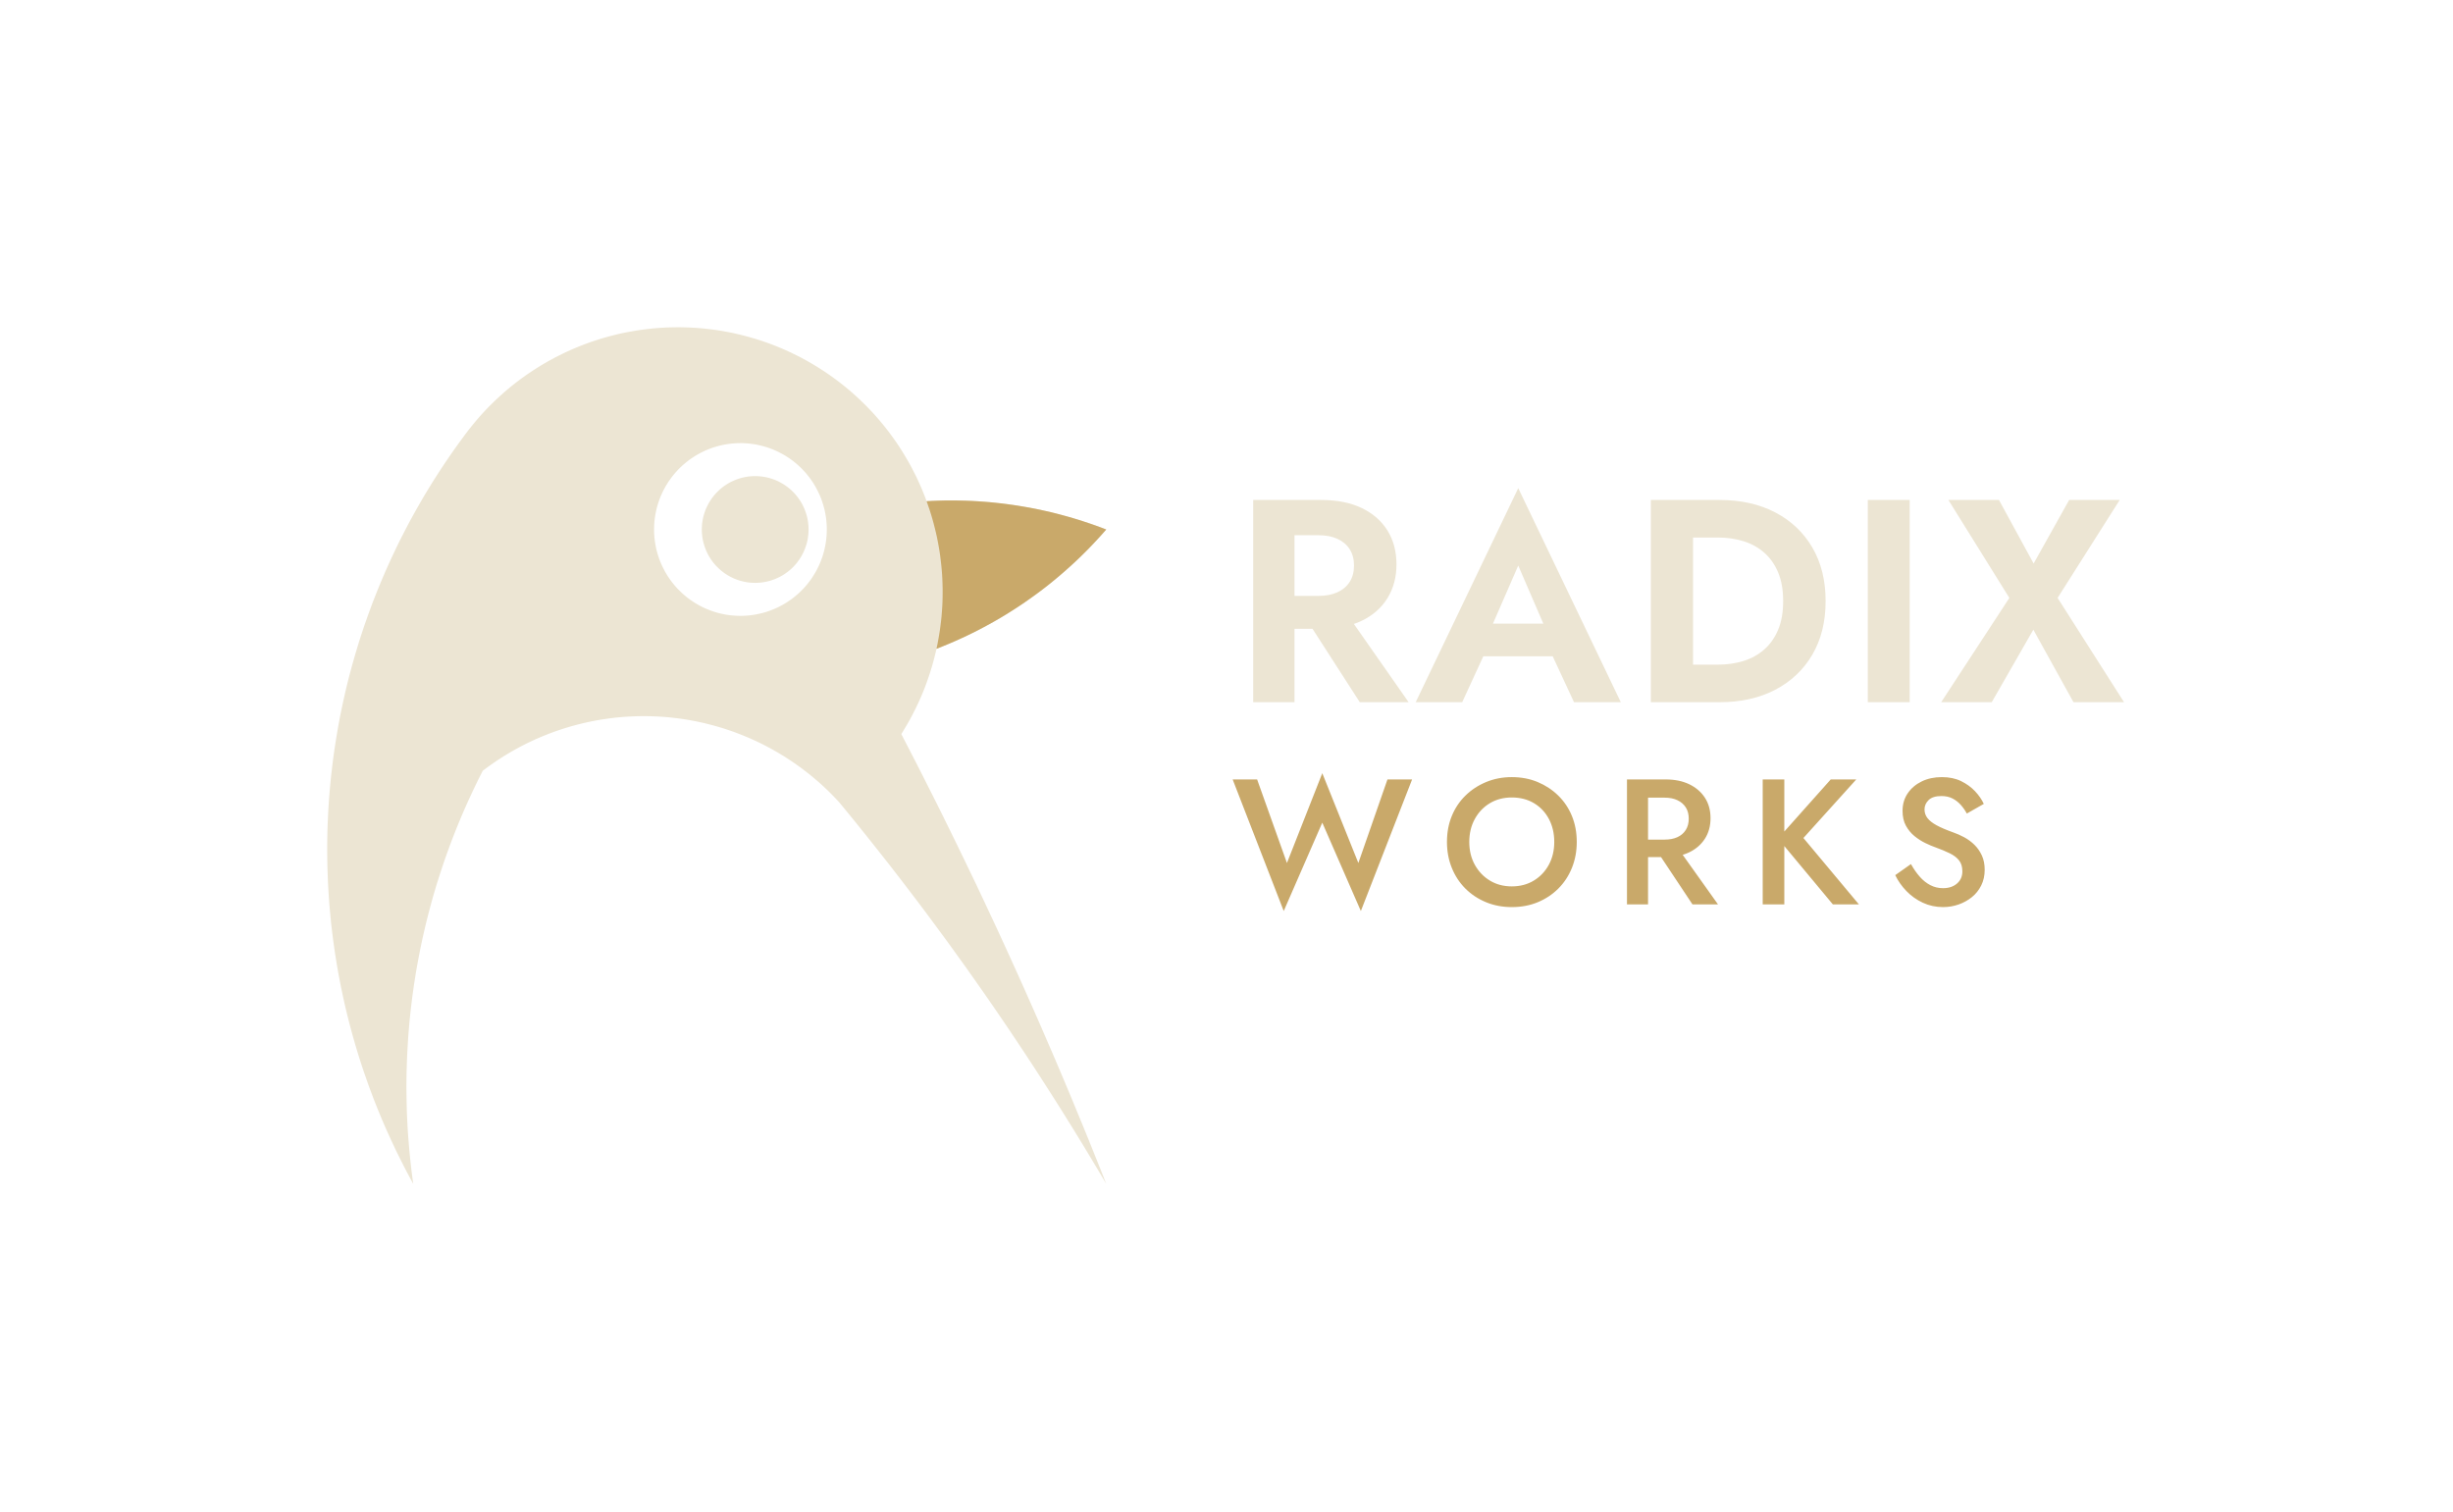
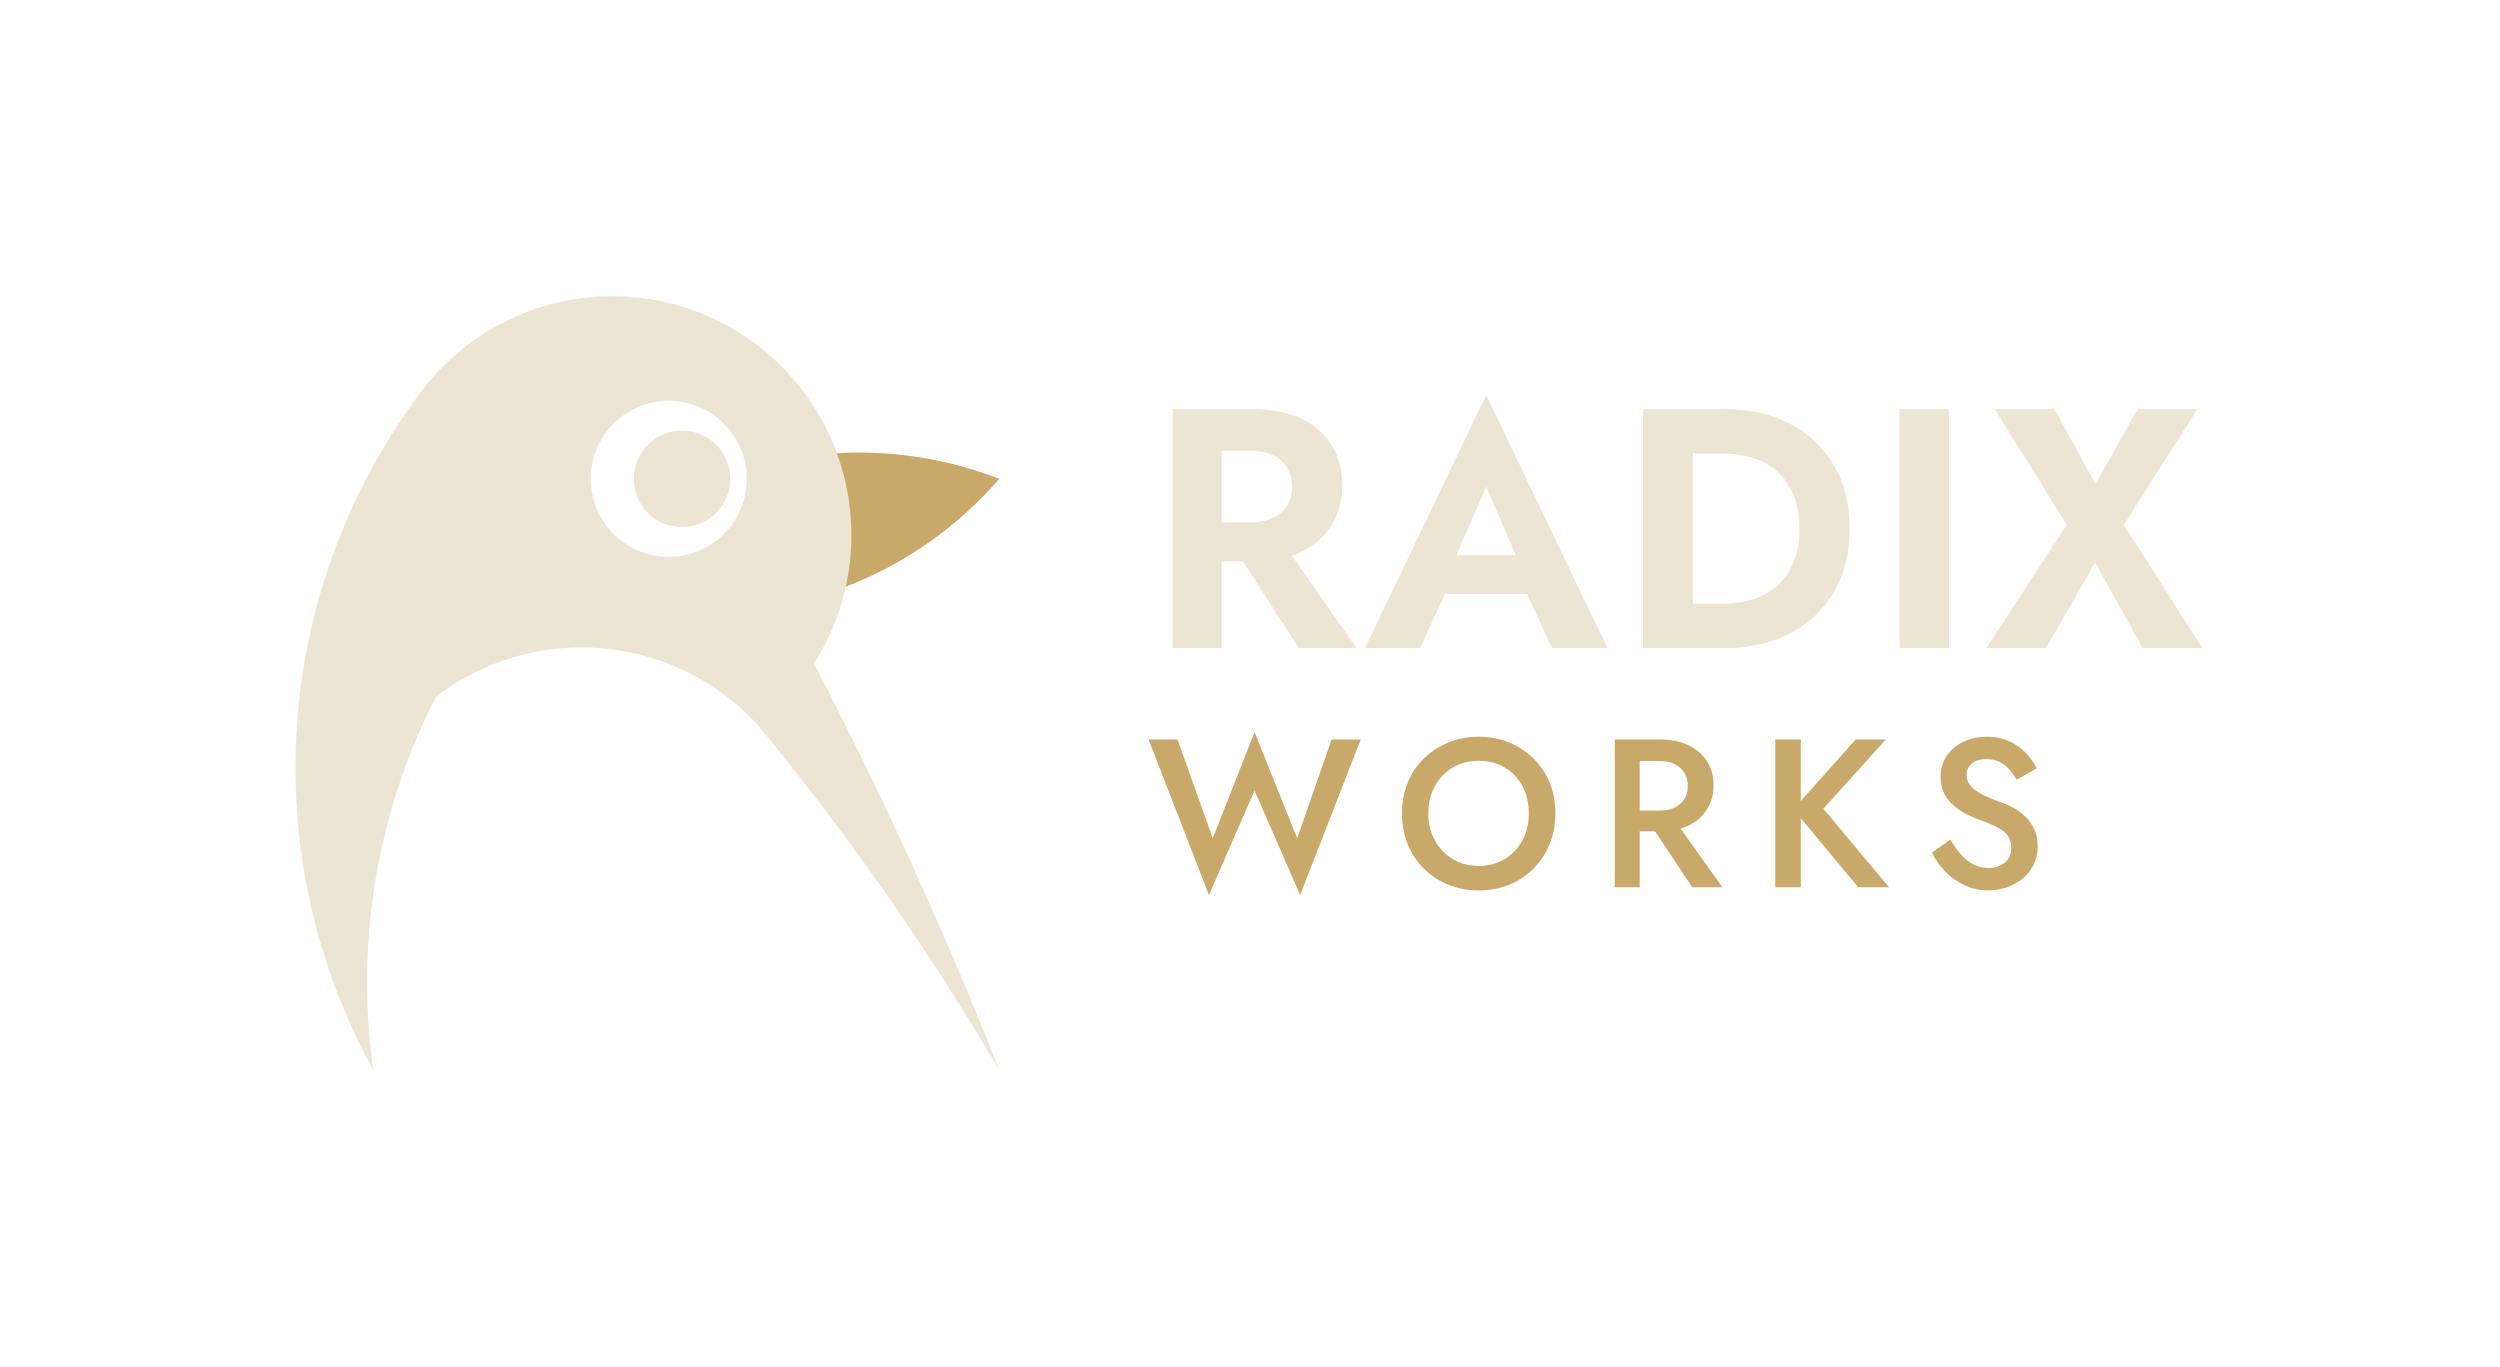
- <svg xmlns="http://www.w3.org/2000/svg" width="573" height="353" viewBox="0 0 572.71 352.79">
+ <svg xmlns="http://www.w3.org/2000/svg" width="646" height="353" viewBox="0 0 646.26 352.79">
  <path d="M109.38 100.40 L108.33 101.79 L107.51 102.91 L106.69 104.04 L105.88 105.18 L105.09 106.32 L104.30 107.47 L103.52 108.63 L102.50 110.18 L101.75 111.35 L101.00 112.53 L100.27 113.72 L99.54 114.91 L98.83 116.10 L97.90 117.71 L97.21 118.92 L96.53 120.14 L95.86 121.36 L95.20 122.59 L94.56 123.83 L93.92 125.07 L93.29 126.31 L92.68 127.56 L91.88 129.24 L91.29 130.50 L90.71 131.77 L89.95 133.47 L89.40 134.75 L88.86 136.03 L88.33 137.32 L87.81 138.61 L87.30 139.91 L86.80 141.21 L86.32 142.52 L85.84 143.83 L85.38 145.14 L84.92 146.46 L84.34 148.22 L83.91 149.55 L83.50 150.88 L83.10 152.22 L82.71 153.55 L82.20 155.34 L81.84 156.69 L81.48 158.04 L81.14 159.39 L80.81 160.74 L80.50 162.10 L80.19 163.46 L79.90 164.82 L79.61 166.19 L79.34 167.55 L79.00 169.38 L78.76 170.75 L78.53 172.13 L78.31 173.50 L78.10 174.88 L77.90 176.26 L77.72 177.64 L77.55 179.03 L77.39 180.41 L77.24 181.80 L77.06 183.65 L76.94 185.03 L76.83 186.42 L76.73 187.81 L76.65 189.21 L76.58 190.60 L76.50 192.45 L76.45 193.85 L76.42 195.24 L76.40 196.63 L76.39 198.03 L76.40 199.42 L76.42 201.28 L76.45 202.67 L76.50 204.07 L76.55 205.46 L76.62 206.85 L76.70 208.24 L76.79 209.63 L76.89 211.02 L77.01 212.41 L77.14 213.80 L77.32 215.65 L77.48 217.03 L77.65 218.42 L77.83 219.80 L78.02 221.18 L78.22 222.56 L78.44 223.94 L78.74 225.77 L78.98 227.14 L79.24 228.51 L79.59 230.34 L79.88 231.70 L80.17 233.06 L80.47 234.42 L80.79 235.78 L81.12 237.13 L81.46 238.49 L81.81 239.83 L82.30 241.63 L82.68 242.97 L83.07 244.31 L83.47 245.64 L83.88 246.97 L84.45 248.74 L84.89 250.06 L85.35 251.38 L85.81 252.70 L86.28 254.01 L86.77 255.31 L87.26 256.62 L87.77 257.91 L88.29 259.21 L88.82 260.50 L89.36 261.78 L89.91 263.06 L90.67 264.76 L91.25 266.03 L91.84 267.29 L92.43 268.55 L93.05 269.80 L93.67 271.05 L94.30 272.29 L94.94 273.53 L95.59 274.76 L96.48 276.39 L96.28 274.92 L96.09 273.44 L95.92 271.96 L95.76 270.48 L95.59 268.75 L95.46 267.26 L95.34 265.78 L95.23 264.29 L95.14 262.80 L95.07 261.31 L95.00 259.82 L94.96 258.33 L94.92 256.60 L94.90 255.11 L94.89 253.62 L94.90 252.12 L94.92 250.63 L94.96 249.14 L95.01 247.66 L95.07 246.17 L95.15 244.68 L95.24 243.19 L95.34 241.70 L95.48 239.97 L95.61 238.49 L95.76 237.00 L95.92 235.52 L96.10 234.04 L96.28 232.56 L96.49 231.09 L96.70 229.61 L96.93 228.14 L97.17 226.67 L97.43 225.20 L97.75 223.49 L98.03 222.03 L98.33 220.57 L98.64 219.11 L98.97 217.66 L99.31 216.20 L99.66 214.76 L100.03 213.31 L100.41 211.87 L100.80 210.43 L101.20 209.00 L101.69 207.33 L102.13 205.90 L102.58 204.48 L103.04 203.07 L103.51 201.65 L104.00 200.24 L104.50 198.84 L105.01 197.44 L105.53 196.05 L106.07 194.66 L106.62 193.27 L107.19 191.89 L107.76 190.52 L108.35 189.15 L108.95 187.78 L109.57 186.43 L110.30 184.85 L110.94 183.50 L111.59 182.16 L112.15 181.05 L112.71 179.94 L113.29 180.58 L112.71 179.94 L113.57 179.29 L114.49 178.63 L115.35 178.03 L116.29 177.39 L117.01 176.93 L117.65 176.52 L118.38 176.08 L119.11 175.64 L119.77 175.26 L120.51 174.85 L121.26 174.44 L121.93 174.09 L122.69 173.70 L123.37 173.37 L124.15 173.00 L124.92 172.64 L125.70 172.30 L126.40 172.00 L127.19 171.68 L127.98 171.36 L128.60 171.13 L129.31 170.86 L130.03 170.61 L130.66 170.40 L131.38 170.16 L132.01 169.96 L132.64 169.77 L133.37 169.55 L134.01 169.38 L134.74 169.18 L135.39 169.02 L136.12 168.84 L136.86 168.67 L137.51 168.53 L138.16 168.39 L138.91 168.25 L139.65 168.11 L140.31 168.00 L141.06 167.89 L141.71 167.79 L142.37 167.70 L143.12 167.61 L143.78 167.53 L144.54 167.46 L145.29 167.39 L145.95 167.34 L146.62 167.30 L147.37 167.26 L148.13 167.23 L148.89 167.20 L149.65 167.19 L150.31 167.19 L151.07 167.19 L151.83 167.21 L152.59 167.23 L153.34 167.26 L154.20 167.31 L154.95 167.36 L155.71 167.42 L156.46 167.49 L157.22 167.58 L157.97 167.66 L158.72 167.76 L159.47 167.87 L160.22 167.99 L160.97 168.11 L161.72 168.25 L162.46 168.39 L163.21 168.55 L163.95 168.71 L164.68 168.88 L165.51 169.09 L166.25 169.28 L166.98 169.48 L167.71 169.69 L168.43 169.90 L169.16 170.13 L169.88 170.37 L170.60 170.61 L171.31 170.86 L172.02 171.13 L172.73 171.40 L173.44 171.68 L174.14 171.97 L174.84 172.26 L175.53 172.57 L176.22 172.88 L176.91 173.20 L177.59 173.53 L178.27 173.87 L178.94 174.22 L179.70 174.62 L180.36 174.99 L181.02 175.36 L181.68 175.74 L182.33 176.13 L182.98 176.52 L183.62 176.93 L184.25 177.34 L184.88 177.76 L185.51 178.19 L186.13 178.63 L186.75 179.07 L187.43 179.58 L188.04 180.04 L188.63 180.50 L189.23 180.98 L189.81 181.46 L190.39 181.95 L190.97 182.44 L191.54 182.94 L192.10 183.45 L192.65 183.97 L193.20 184.49 L193.74 185.02 L194.28 185.56 L195.07 186.38 L195.88 187.24 L197.79 189.56 L199.68 191.88 L202.41 195.27 L204.95 198.47 L207.48 201.68 L210.15 205.12 L212.30 207.93 L214.61 210.97 L216.73 213.80 L219.00 216.87 L221.26 219.94 L223.33 222.81 L225.56 225.91 L227.60 228.80 L229.63 231.69 L231.65 234.60 L233.65 237.52 L235.64 240.45 L237.61 243.40 L239.57 246.35 L241.51 249.31 L243.43 252.28 L245.34 255.26 L247.24 258.25 L249.12 261.25 L250.98 264.26 L252.83 267.28 L254.66 270.31 L256.48 273.35 L258.28 276.39 L256.90 272.90 L255.61 269.69 L254.21 266.21 L252.90 263.00 L251.47 259.53 L250.15 256.33 L248.81 253.14 L247.35 249.68 L245.99 246.49 L244.50 243.05 L243.13 239.87 L241.62 236.43 L240.10 233.00 L238.69 229.83 L237.27 226.68 L235.72 223.26 L234.28 220.11 L232.71 216.70 L231.12 213.30 L229.65 210.16 L228.05 206.77 L226.55 203.65 L224.92 200.26 L223.41 197.15 L221.76 193.78 L220.23 190.67 L218.56 187.31 L217.00 184.22 L215.44 181.12 L213.74 177.78 L212.15 174.70 L210.43 171.37 L210.80 170.78 L211.14 170.21 L211.82 169.07 L212.15 168.49 L212.52 167.83 L213.14 166.66 L213.48 165.98 L213.78 165.39 L214.35 164.19 L214.90 162.98 L215.42 161.76 L215.91 160.53 L216.37 159.29 L216.81 158.03 L217.05 157.31 L217.25 156.68 L217.64 155.41 L217.99 154.13 L218.32 152.85 L218.48 152.20 L218.64 151.47 L220.01 150.93 L221.48 150.32 L222.94 149.69 L224.28 149.09 L225.72 148.42 L227.04 147.78 L228.35 147.12 L229.76 146.38 L231.05 145.68 L232.44 144.90 L233.81 144.10 L235.07 143.34 L236.41 142.49 L237.65 141.69 L238.87 140.88 L240.17 139.97 L241.37 139.12 L242.65 138.18 L243.82 137.29 L245.07 136.31 L246.21 135.38 L247.43 134.36 L248.54 133.40 L249.73 132.34 L250.81 131.35 L251.97 130.26 L253.02 129.23 L254.14 128.11 L255.24 126.96 L256.24 125.89 L257.23 124.80 L258.28 123.61 L256.98 123.11 L255.77 122.67 L254.56 122.25 L253.24 121.81 L251.92 121.38 L250.69 121.01 L249.36 120.62 L248.12 120.28 L246.77 119.92 L245.53 119.61 L244.17 119.30 L242.92 119.02 L241.66 118.76 L240.30 118.50 L239.03 118.28 L237.66 118.05 L236.39 117.86 L235.02 117.67 L233.74 117.51 L232.36 117.36 L230.97 117.22 L229.70 117.12 L228.41 117.03 L227.03 116.95 L225.64 116.89 L224.35 116.86 L223.07 116.83 L221.68 116.83 L220.29 116.85 L219.01 116.88 L217.62 116.93 L216.33 117.00 L215.98 116.04 L215.59 115.07 L215.20 114.11 L214.78 113.15 L214.35 112.20 L213.95 111.34 L213.48 110.41 L213.01 109.48 L212.52 108.56 L212.01 107.65 L211.48 106.75 L210.95 105.86 L210.39 104.97 L209.83 104.10 L209.30 103.31 L208.70 102.45 L208.09 101.61 L207.47 100.77 L206.83 99.95 L206.18 99.14 L205.51 98.33 L204.83 97.54 L204.20 96.83 L203.50 96.06 L202.78 95.31 L202.12 94.63 L201.37 93.90 L200.62 93.18 L199.86 92.47 L199.08 91.77 L198.29 91.09 L197.49 90.42 L196.75 89.83 L195.93 89.18 L195.10 88.56 L194.25 87.94 L193.40 87.34 L192.54 86.76 L191.66 86.19 L190.78 85.63 L189.89 85.09 L189.07 84.61 L188.16 84.10 L187.25 83.60 L186.32 83.12 L185.39 82.66 L184.45 82.21 L183.50 81.77 L182.54 81.35 L181.58 80.95 L180.70 80.60 L179.73 80.23 L178.74 79.88 L177.76 79.54 L176.86 79.25 L175.86 78.95 L174.86 78.66 L173.85 78.39 L172.84 78.13 L171.91 77.92 L170.90 77.69 L169.87 77.49 L168.85 77.30 L167.82 77.13 L166.79 76.98 L165.75 76.85 L164.72 76.73 L163.77 76.64 L162.73 76.55 L161.69 76.49 L160.65 76.44 L159.61 76.41 L158.56 76.39 L157.62 76.40 L156.57 76.42 L155.53 76.45 L154.49 76.51 L153.45 76.58 L152.41 76.67 L151.37 76.78 L150.34 76.91 L149.31 77.05 L148.28 77.21 L147.25 77.39 L146.22 77.58 L145.20 77.79 L144.18 78.02 L143.26 78.25 L142.25 78.51 L141.34 78.76 L140.34 79.05 L139.34 79.37 L138.35 79.69 L137.37 80.04 L136.39 80.40 L135.42 80.78 L134.45 81.17 L133.50 81.58 L132.54 82.01 L131.60 82.45 L130.66 82.91 L129.73 83.38 L128.90 83.83 L127.98 84.33 L127.08 84.85 L126.18 85.38 L125.30 85.93 L124.42 86.50 L123.55 87.07 L122.69 87.67 L121.92 88.22 L121.08 88.84 L120.26 89.47 L119.44 90.12 L118.71 90.72 L117.91 91.40 L117.13 92.09 L116.36 92.79 L115.60 93.50 L114.85 94.23 L114.18 94.90 L113.45 95.65 L112.74 96.41 L112.04 97.19 L111.36 97.97 L110.75 98.70 L110.15 99.43 L109.38 100.40Z M193.03 123.76 L193.02 124.26 L193.00 124.75 L192.97 125.24 L192.92 125.74 L192.86 126.23 L192.79 126.72 L192.71 127.21 L192.61 127.69 L192.51 128.18 L192.39 128.66 L192.26 129.13 L192.12 129.61 L191.97 130.08 L191.80 130.54 L191.63 131.01 L191.44 131.47 L191.24 131.92 L191.03 132.37 L190.81 132.81 L190.58 133.25 L190.34 133.68 L190.08 134.10 L189.82 134.52 L189.55 134.94 L189.27 135.34 L188.97 135.74 L188.67 136.13 L188.36 136.52 L188.04 136.89 L187.71 137.26 L187.37 137.62 L187.02 137.97 L186.66 138.32 L186.30 138.65 L185.92 138.97 L185.54 139.29 L185.15 139.60 L184.76 139.89 L184.35 140.18 L183.94 140.46 L183.53 140.72 L183.10 140.98 L182.67 141.23 L182.24 141.46 L181.80 141.69 L181.35 141.90 L180.90 142.10 L180.44 142.29 L179.98 142.47 L179.52 142.64 L179.05 142.80 L178.58 142.95 L178.10 143.08 L177.62 143.20 L177.14 143.31 L176.65 143.41 L176.16 143.50 L175.68 143.57 L175.18 143.64 L174.69 143.69 L174.20 143.73 L173.71 143.75 L173.21 143.77 L172.72 143.77 L172.22 143.76 L171.73 143.74 L171.23 143.70 L170.74 143.66 L170.25 143.60 L169.76 143.53 L169.27 143.45 L168.79 143.35 L168.30 143.25 L167.82 143.13 L167.34 143.00 L166.87 142.86 L166.40 142.70 L165.93 142.54 L165.47 142.36 L165.01 142.17 L164.56 141.98 L164.11 141.77 L163.67 141.55 L163.23 141.32 L162.80 141.07 L162.37 140.82 L161.95 140.56 L161.54 140.28 L161.13 140.00 L160.74 139.71 L160.34 139.41 L159.96 139.09 L159.58 138.77 L159.22 138.44 L158.86 138.10 L158.50 137.75 L158.16 137.40 L157.83 137.03 L157.50 136.66 L157.19 136.28 L156.88 135.89 L156.58 135.49 L156.30 135.09 L156.02 134.68 L155.75 134.26 L155.50 133.84 L155.25 133.41 L155.02 132.97 L154.79 132.53 L154.58 132.09 L154.38 131.64 L154.18 131.18 L154.00 130.72 L153.83 130.25 L153.68 129.78 L153.53 129.31 L153.40 128.84 L153.27 128.36 L153.16 127.87 L153.07 127.39 L152.98 126.90 L152.90 126.41 L152.84 125.92 L152.79 125.43 L152.75 124.94 L152.72 124.44 L152.71 123.95 L152.71 123.45 L152.72 122.96 L152.74 122.46 L152.77 121.97 L152.82 121.48 L152.88 120.99 L152.95 120.50 L153.03 120.01 L153.13 119.52 L153.23 119.04 L153.35 118.56 L153.48 118.08 L153.62 117.61 L153.77 117.14 L153.94 116.67 L154.11 116.21 L154.30 115.75 L154.50 115.29 L154.71 114.85 L154.93 114.40 L155.16 113.97 L155.40 113.53 L155.66 113.11 L155.92 112.69 L156.19 112.28 L156.48 111.87 L156.77 111.47 L157.07 111.08 L157.38 110.70 L157.70 110.32 L158.04 109.95 L158.37 109.59 L158.72 109.24 L159.08 108.90 L159.44 108.56 L159.82 108.24 L160.20 107.92 L160.59 107.62 L160.98 107.32 L161.39 107.03 L161.80 106.76 L162.21 106.49 L162.64 106.23 L163.07 105.99 L163.50 105.75 L163.94 105.53 L164.39 105.31 L164.84 105.11 L165.30 104.92 L165.76 104.74 L166.22 104.57 L166.69 104.41 L167.17 104.27 L167.64 104.13 L168.12 104.01 L168.60 103.90 L169.09 103.80 L169.58 103.72 L170.06 103.64 L170.56 103.58 L171.05 103.53 L171.54 103.49 L172.04 103.46 L172.53 103.45 L173.02 103.44 L173.52 103.45 L174.01 103.48 L174.51 103.51 L175.00 103.56 L175.49 103.62 L175.98 103.69 L176.47 103.77 L176.96 103.86 L177.44 103.97 L177.92 104.09 L178.40 104.22 L178.87 104.36 L179.34 104.51 L179.81 104.68 L180.27 104.85 L180.73 105.04 L181.18 105.24 L181.63 105.45 L182.07 105.67 L182.51 105.90 L182.94 106.14 L183.37 106.39 L183.79 106.66 L184.20 106.93 L184.61 107.21 L185.00 107.50 L185.40 107.81 L185.78 108.12 L186.16 108.44 L186.52 108.77 L186.88 109.11 L187.24 109.46 L187.58 109.82 L187.91 110.18 L188.24 110.55 L188.55 110.94 L188.86 111.32 L189.16 111.72 L189.44 112.12 L189.72 112.53 L189.99 112.95 L190.24 113.37 L190.49 113.80 L190.72 114.24 L190.95 114.68 L191.16 115.13 L191.37 115.58 L191.56 116.03 L191.74 116.49 L191.91 116.96 L192.06 117.43 L192.21 117.90 L192.34 118.38 L192.47 118.86 L192.58 119.34 L192.68 119.83 L192.76 120.31 L192.84 120.80 L192.90 121.29 L192.95 121.78 L192.99 122.28 L193.02 122.77 L193.03 123.27Z M188.78 123.59 L188.77 123.28 L188.76 122.98 L188.74 122.67 L188.71 122.37 L188.68 122.06 L188.64 121.76 L188.59 121.46 L188.53 121.16 L188.47 120.86 L188.40 120.56 L188.32 120.26 L188.23 119.97 L188.14 119.68 L188.04 119.39 L187.93 119.10 L187.82 118.82 L187.70 118.54 L187.57 118.26 L187.44 117.99 L187.30 117.72 L187.15 117.45 L186.99 117.18 L186.83 116.92 L186.66 116.67 L186.49 116.42 L186.31 116.17 L186.13 115.93 L185.93 115.69 L185.74 115.45 L185.53 115.22 L185.33 115.00 L185.11 114.78 L184.89 114.57 L184.67 114.36 L184.44 114.16 L184.20 113.96 L183.97 113.77 L183.72 113.59 L183.47 113.41 L183.22 113.24 L182.96 113.07 L182.70 112.91 L182.44 112.76 L182.17 112.61 L181.90 112.47 L181.63 112.33 L181.35 112.21 L181.07 112.09 L180.78 111.97 L180.49 111.87 L180.21 111.77 L179.91 111.68 L179.62 111.59 L179.32 111.51 L179.03 111.44 L178.73 111.38 L178.43 111.33 L178.12 111.28 L177.82 111.24 L177.52 111.20 L177.21 111.18 L176.91 111.16 L176.60 111.15 L176.30 111.15 L175.99 111.15 L175.68 111.16 L175.38 111.18 L175.07 111.21 L174.77 111.24 L174.47 111.28 L174.17 111.33 L173.86 111.39 L173.57 111.45 L173.27 111.52 L172.97 111.60 L172.68 111.69 L172.39 111.78 L172.10 111.88 L171.81 111.99 L171.53 112.10 L171.25 112.22 L170.97 112.35 L170.69 112.48 L170.42 112.63 L170.16 112.77 L169.89 112.93 L169.63 113.09 L169.38 113.26 L169.12 113.43 L168.88 113.61 L168.63 113.79 L168.39 113.99 L168.16 114.18 L167.93 114.39 L167.71 114.60 L167.49 114.81 L167.28 115.03 L167.07 115.25 L166.87 115.48 L166.67 115.72 L166.48 115.96 L166.29 116.20 L166.12 116.45 L165.94 116.70 L165.78 116.96 L165.62 117.22 L165.46 117.48 L165.32 117.75 L165.18 118.02 L165.04 118.30 L164.91 118.57 L164.79 118.86 L164.68 119.14 L164.58 119.43 L164.48 119.72 L164.38 120.01 L164.30 120.30 L164.22 120.60 L164.15 120.90 L164.09 121.19 L164.03 121.50 L163.99 121.80 L163.94 122.10 L163.91 122.40 L163.89 122.71 L163.87 123.01 L163.86 123.32 L163.85 123.63 L163.86 123.93 L163.87 124.24 L163.89 124.54 L163.92 124.85 L163.95 125.15 L163.99 125.45 L164.04 125.76 L164.10 126.06 L164.16 126.36 L164.23 126.65 L164.31 126.95 L164.40 127.24 L164.49 127.53 L164.59 127.82 L164.70 128.11 L164.81 128.39 L164.93 128.67 L165.06 128.95 L165.19 129.23 L165.33 129.50 L165.48 129.77 L165.64 130.03 L165.80 130.29 L165.96 130.55 L166.14 130.80 L166.32 131.05 L166.50 131.29 L166.69 131.53 L166.89 131.76 L167.09 131.99 L167.30 132.21 L167.52 132.43 L167.74 132.64 L167.96 132.85 L168.19 133.05 L168.42 133.25 L168.66 133.44 L168.91 133.63 L169.15 133.81 L169.41 133.98 L169.66 134.14 L169.92 134.30 L170.19 134.46 L170.46 134.61 L170.73 134.75 L171.00 134.88 L171.28 135.01 L171.56 135.13 L171.85 135.24 L172.13 135.35 L172.42 135.45 L172.72 135.54 L173.01 135.62 L173.31 135.70 L173.60 135.77 L173.90 135.83 L174.20 135.89 L174.50 135.94 L174.81 135.98 L175.11 136.01 L175.42 136.04 L175.72 136.05 L176.03 136.06 L176.33 136.07 L176.64 136.06 L176.94 136.05 L177.25 136.03 L177.55 136.01 L177.86 135.97 L178.16 135.93 L178.46 135.88 L178.76 135.82 L179.06 135.76 L179.36 135.69 L179.66 135.61 L179.95 135.53 L180.24 135.43 L180.53 135.33 L180.82 135.23 L181.10 135.11 L181.38 134.99 L181.66 134.86 L181.93 134.73 L182.21 134.59 L182.47 134.44 L182.74 134.29 L183.00 134.12 L183.25 133.96 L183.51 133.78 L183.75 133.60 L184.00 133.42 L184.23 133.23 L184.47 133.03 L184.70 132.83 L184.92 132.62 L185.14 132.40 L185.35 132.19 L185.56 131.96 L185.76 131.73 L185.96 131.50 L186.15 131.26 L186.33 131.01 L186.51 130.77 L186.69 130.51 L186.85 130.26 L187.01 130.00 L187.17 129.73 L187.31 129.46 L187.45 129.19 L187.59 128.92 L187.71 128.64 L187.83 128.36 L187.95 128.07 L188.05 127.79 L188.15 127.50 L188.24 127.21 L188.33 126.91 L188.41 126.62 L188.48 126.32 L188.54 126.02 L188.60 125.72 L188.64 125.42 L188.68 125.11 L188.72 124.81 L188.74 124.50 L188.76 124.20 L188.77 123.89Z" fill="#ece5d3" fill-rule="evenodd" />
  <path d="M216.33 117.00 L216.71 118.07 L217.05 119.06 L217.39 120.15 L217.69 121.16 L217.97 122.17 L218.25 123.27 L218.50 124.29 L218.75 125.40 L218.97 126.52 L219.16 127.55 L219.35 128.67 L219.50 129.71 L219.64 130.84 L219.76 131.89 L219.86 132.93 L219.95 134.07 L220.01 135.12 L220.05 136.25 L220.08 137.39 L220.08 138.44 L220.07 139.49 L220.04 140.63 L219.99 141.68 L219.91 142.81 L219.82 143.95 L219.71 144.99 L219.57 146.12 L219.43 147.16 L219.25 148.29 L219.07 149.32 L218.88 150.35 L218.64 151.47 L220.12 150.88 L221.48 150.32 L222.94 149.69 L224.28 149.09 L225.72 148.42 L227.04 147.78 L228.35 147.12 L229.76 146.38 L231.05 145.68 L232.44 144.90 L233.81 144.10 L235.07 143.34 L236.41 142.49 L237.65 141.69 L238.87 140.88 L240.17 139.97 L241.37 139.12 L242.65 138.18 L243.82 137.29 L245.07 136.31 L246.21 135.38 L247.43 134.36 L248.54 133.40 L249.73 132.34 L250.90 131.27 L251.97 130.26 L253.02 129.23 L254.14 128.11 L255.24 126.96 L256.24 125.89 L257.23 124.80 L258.28 123.61 L257.08 123.15 L255.77 122.67 L254.56 122.25 L253.24 121.81 L251.92 121.38 L250.69 121.01 L249.46 120.65 L248.12 120.28 L246.88 119.95 L245.53 119.61 L244.17 119.30 L242.92 119.02 L241.66 118.76 L240.30 118.50 L239.03 118.28 L237.66 118.05 L236.39 117.86 L235.02 117.67 L233.74 117.51 L232.36 117.36 L230.97 117.22 L229.70 117.12 L228.41 117.03 L227.03 116.95 L225.64 116.89 L224.35 116.86 L222.96 116.83 L221.68 116.83 L220.40 116.84 L219.01 116.88 L217.72 116.93Z" fill="#c9a96a" />
-   <path d="M303.31 141.944 317.474 163.932H328.873L313.495 141.944ZM292.586 116.718V163.932H302.231V116.718ZM298.454 124.947H307.829Q310.392 124.947 312.247 125.79Q314.102 126.633 315.114 128.218Q316.125 129.803 316.125 132.029Q316.125 134.255 315.114 135.84Q314.102 137.425 312.247 138.268Q310.392 139.111 307.829 139.111H298.454V146.8H308.436Q314.035 146.8 317.947 144.912Q321.859 143.023 323.949 139.617Q326.04 136.211 326.04 131.759Q326.04 127.24 323.949 123.868Q321.859 120.496 317.947 118.607Q314.035 116.718 308.436 116.718H298.454Z M342.127 153.208H367.082L365.936 145.586H343.273ZM354.47 132.029 361.552 148.419 361.417 150.847 367.487 163.932H378.414L354.47 113.953L330.526 163.932H341.385L347.59 150.442L347.388 148.284Z M385.428 116.718V163.932H395.276V116.718ZM401.481 163.932Q408.9 163.932 414.465 161.032Q420.029 158.131 423.132 152.837Q426.234 147.542 426.234 140.325Q426.234 133.108 423.132 127.814Q420.029 122.519 414.465 119.619Q408.9 116.718 401.481 116.718H391.633V125.487H401.144Q404.246 125.487 407.012 126.33Q409.777 127.173 411.868 128.994Q413.959 130.815 415.139 133.614Q416.319 136.413 416.319 140.325Q416.319 144.237 415.139 147.036Q413.959 149.835 411.868 151.656Q409.777 153.478 407.012 154.321Q404.246 155.164 401.144 155.164H391.633V163.932Z M436.082 116.718V163.932H445.862V116.718Z M483.093 116.718 474.797 131.557 466.703 116.718H454.9L469.131 139.583L453.214 163.932H465.017L474.729 147.003L484.105 163.932H495.908L480.395 139.583L494.896 116.718Z" fill="#ece5d3" />
-   <path d="M317.14 201.475 308.719 180.507 300.466 201.475 293.504 181.966H287.794L299.715 212.688L308.719 192.054L317.723 212.688L329.687 181.966H323.935Z M343.037 196.556Q343.037 193.554 344.329 191.199Q345.621 188.844 347.851 187.51Q350.081 186.176 352.958 186.176Q355.917 186.176 358.148 187.51Q360.378 188.844 361.628 191.199Q362.879 193.554 362.879 196.556Q362.879 199.557 361.607 201.892Q360.336 204.226 358.106 205.581Q355.876 206.935 352.958 206.935Q350.081 206.935 347.851 205.581Q345.621 204.226 344.329 201.892Q343.037 199.557 343.037 196.556ZM337.826 196.556Q337.826 199.807 338.952 202.6Q340.077 205.393 342.12 207.436Q344.162 209.478 346.934 210.625Q349.706 211.771 352.958 211.771Q356.293 211.771 359.044 210.625Q361.795 209.478 363.838 207.436Q365.88 205.393 367.006 202.6Q368.131 199.807 368.131 196.556Q368.131 193.263 367.006 190.511Q365.88 187.76 363.817 185.739Q361.753 183.717 359.002 182.57Q356.251 181.424 352.958 181.424Q349.748 181.424 346.976 182.57Q344.204 183.717 342.14 185.739Q340.077 187.76 338.952 190.511Q337.826 193.263 337.826 196.556Z M385.899 197.223 395.153 211.146H401.114L391.193 197.223ZM379.855 181.966V211.146H384.774V181.966ZM382.773 186.218H388.651Q390.36 186.218 391.61 186.801Q392.861 187.385 393.569 188.469Q394.278 189.553 394.278 191.137Q394.278 192.679 393.569 193.784Q392.861 194.888 391.61 195.451Q390.36 196.014 388.651 196.014H382.773V200.099H388.859Q392.069 200.099 394.403 198.974Q396.737 197.848 398.051 195.805Q399.364 193.763 399.364 191.012Q399.364 188.26 398.051 186.239Q396.737 184.217 394.403 183.092Q392.069 181.966 388.859 181.966H382.773Z M411.546 181.966V211.146H416.59V181.966ZM427.428 181.966 415.131 195.764 427.928 211.146H434.014L421.05 195.639L433.389 181.966Z M446.155 201.725 442.487 204.309Q443.446 206.31 445.092 208.019Q446.739 209.728 448.927 210.75Q451.116 211.771 453.658 211.771Q455.534 211.771 457.264 211.166Q458.994 210.562 460.37 209.457Q461.745 208.353 462.558 206.727Q463.371 205.101 463.371 203.059Q463.371 201.141 462.704 199.703Q462.037 198.265 460.974 197.223Q459.911 196.181 458.598 195.472Q457.285 194.763 455.951 194.305Q453.617 193.471 452.158 192.679Q450.699 191.887 450.011 190.991Q449.323 190.095 449.323 188.969Q449.323 187.719 450.282 186.781Q451.241 185.843 453.283 185.843Q454.742 185.843 455.847 186.405Q456.951 186.968 457.785 187.906Q458.619 188.844 459.202 189.928L463.163 187.677Q462.454 186.135 461.12 184.717Q459.786 183.3 457.869 182.362Q455.951 181.424 453.367 181.424Q450.74 181.424 448.677 182.425Q446.614 183.425 445.405 185.197Q444.196 186.968 444.196 189.303Q444.196 191.345 444.988 192.783Q445.78 194.221 446.989 195.201Q448.198 196.181 449.532 196.827Q450.865 197.473 451.949 197.848Q453.783 198.515 455.201 199.203Q456.618 199.891 457.389 200.87Q458.16 201.85 458.16 203.434Q458.16 205.185 456.91 206.268Q455.659 207.352 453.658 207.352Q452.033 207.352 450.678 206.644Q449.323 205.935 448.218 204.684Q447.114 203.434 446.155 201.725Z" fill="#c9a96a" />
+   <path d="M317.225 138.593 335.766 167.376H350.687L330.557 138.593ZM303.187 105.573V167.376H315.813V105.573ZM310.868 116.344H323.141Q326.496 116.344 328.924 117.448Q331.352 118.552 332.676 120.626Q334.001 122.701 334.001 125.615Q334.001 128.528 332.676 130.603Q331.352 132.678 328.924 133.782Q326.496 134.885 323.141 134.885H310.868V144.95H323.935Q331.264 144.95 336.384 142.478Q341.505 140.006 344.242 135.547Q346.979 131.089 346.979 125.262Q346.979 119.346 344.242 114.932Q341.505 110.517 336.384 108.045Q331.264 105.573 323.935 105.573H310.868Z M368.037 153.338H400.704L399.203 143.361H369.538ZM384.194 125.615 393.464 147.069 393.288 150.248 401.234 167.376H415.537L384.194 101.953L352.851 167.376H367.065L375.188 149.718L374.923 146.893Z M424.719 105.573V167.376H437.61V105.573ZM445.732 167.376Q455.444 167.376 462.728 163.58Q470.012 159.783 474.074 152.852Q478.135 145.922 478.135 136.475Q478.135 127.027 474.074 120.097Q470.012 113.166 462.728 109.369Q455.444 105.573 445.732 105.573H432.842V117.051H445.291Q449.352 117.051 452.972 118.154Q456.592 119.258 459.329 121.642Q462.066 124.026 463.611 127.69Q465.156 131.354 465.156 136.475Q465.156 141.595 463.611 145.259Q462.066 148.923 459.329 151.307Q456.592 153.691 452.972 154.795Q449.352 155.898 445.291 155.898H432.842V167.376Z M491.025 105.573V167.376H503.827V105.573Z M552.564 105.573 541.704 124.997 531.109 105.573H515.658L534.288 135.503L513.451 167.376H528.902L541.616 145.215L553.888 167.376H569.339L549.032 135.503L568.015 105.573Z" fill="#ece5d3" />
+   <path d="M335.328 216.52 324.306 189.073 313.502 216.52 304.389 190.983H296.914L312.52 231.199L324.306 204.188L336.092 231.199L351.753 190.983H344.223Z M369.228 210.081Q369.228 206.153 370.919 203.07Q372.611 199.986 375.53 198.24Q378.45 196.494 382.215 196.494Q386.089 196.494 389.008 198.24Q391.928 199.986 393.565 203.07Q395.201 206.153 395.201 210.081Q395.201 214.01 393.537 217.066Q391.873 220.122 388.954 221.895Q386.034 223.668 382.215 223.668Q378.45 223.668 375.53 221.895Q372.611 220.122 370.919 217.066Q369.228 214.01 369.228 210.081ZM362.407 210.081Q362.407 214.337 363.88 217.993Q365.354 221.649 368.027 224.323Q370.701 226.997 374.33 228.498Q377.958 229.998 382.215 229.998Q386.58 229.998 390.181 228.498Q393.783 226.997 396.457 224.323Q399.13 221.649 400.604 217.993Q402.077 214.337 402.077 210.081Q402.077 205.771 400.604 202.169Q399.13 198.568 396.429 195.921Q393.728 193.275 390.127 191.774Q386.525 190.274 382.215 190.274Q378.013 190.274 374.384 191.774Q370.756 193.275 368.055 195.921Q365.354 198.568 363.88 202.169Q362.407 205.771 362.407 210.081Z M425.336 210.954 437.45 229.18H445.253L432.266 210.954ZM417.424 190.983V229.18H423.862V190.983ZM421.243 196.549H428.937Q431.174 196.549 432.811 197.313Q434.448 198.077 435.376 199.495Q436.304 200.914 436.304 202.988Q436.304 205.007 435.376 206.453Q434.448 207.899 432.811 208.635Q431.174 209.372 428.937 209.372H421.243V214.719H429.21Q433.412 214.719 436.467 213.246Q439.523 211.773 441.242 209.099Q442.961 206.425 442.961 202.824Q442.961 199.223 441.242 196.576Q439.523 193.93 436.467 192.456Q433.412 190.983 429.21 190.983H421.243Z M458.908 190.983V229.18H465.51V190.983ZM479.698 190.983 463.6 209.045 480.352 229.18H488.319L471.349 208.881L487.501 190.983Z M504.211 216.848 499.41 220.231Q500.665 222.85 502.82 225.087Q504.975 227.324 507.84 228.661Q510.705 229.998 514.033 229.998Q516.489 229.998 518.753 229.207Q521.018 228.416 522.819 226.97Q524.619 225.524 525.683 223.396Q526.747 221.267 526.747 218.594Q526.747 216.084 525.874 214.201Q525.001 212.319 523.61 210.954Q522.218 209.59 520.5 208.663Q518.781 207.735 517.035 207.135Q513.979 206.043 512.069 205.007Q510.159 203.97 509.259 202.797Q508.359 201.623 508.359 200.15Q508.359 198.513 509.614 197.285Q510.869 196.058 513.542 196.058Q515.452 196.058 516.898 196.794Q518.344 197.531 519.436 198.759Q520.527 199.986 521.291 201.405L526.475 198.459Q525.547 196.44 523.801 194.584Q522.055 192.729 519.545 191.501Q517.035 190.274 513.651 190.274Q510.214 190.274 507.513 191.583Q504.812 192.893 503.229 195.212Q501.647 197.531 501.647 200.587Q501.647 203.26 502.684 205.143Q503.72 207.026 505.303 208.308Q506.885 209.59 508.631 210.436Q510.377 211.282 511.796 211.773Q514.197 212.646 516.052 213.546Q517.908 214.447 518.917 215.729Q519.927 217.011 519.927 219.085Q519.927 221.377 518.29 222.795Q516.653 224.214 514.033 224.214Q511.905 224.214 510.132 223.286Q508.359 222.359 506.913 220.722Q505.467 219.085 504.211 216.848Z" fill="#c9a96a" />
</svg>
